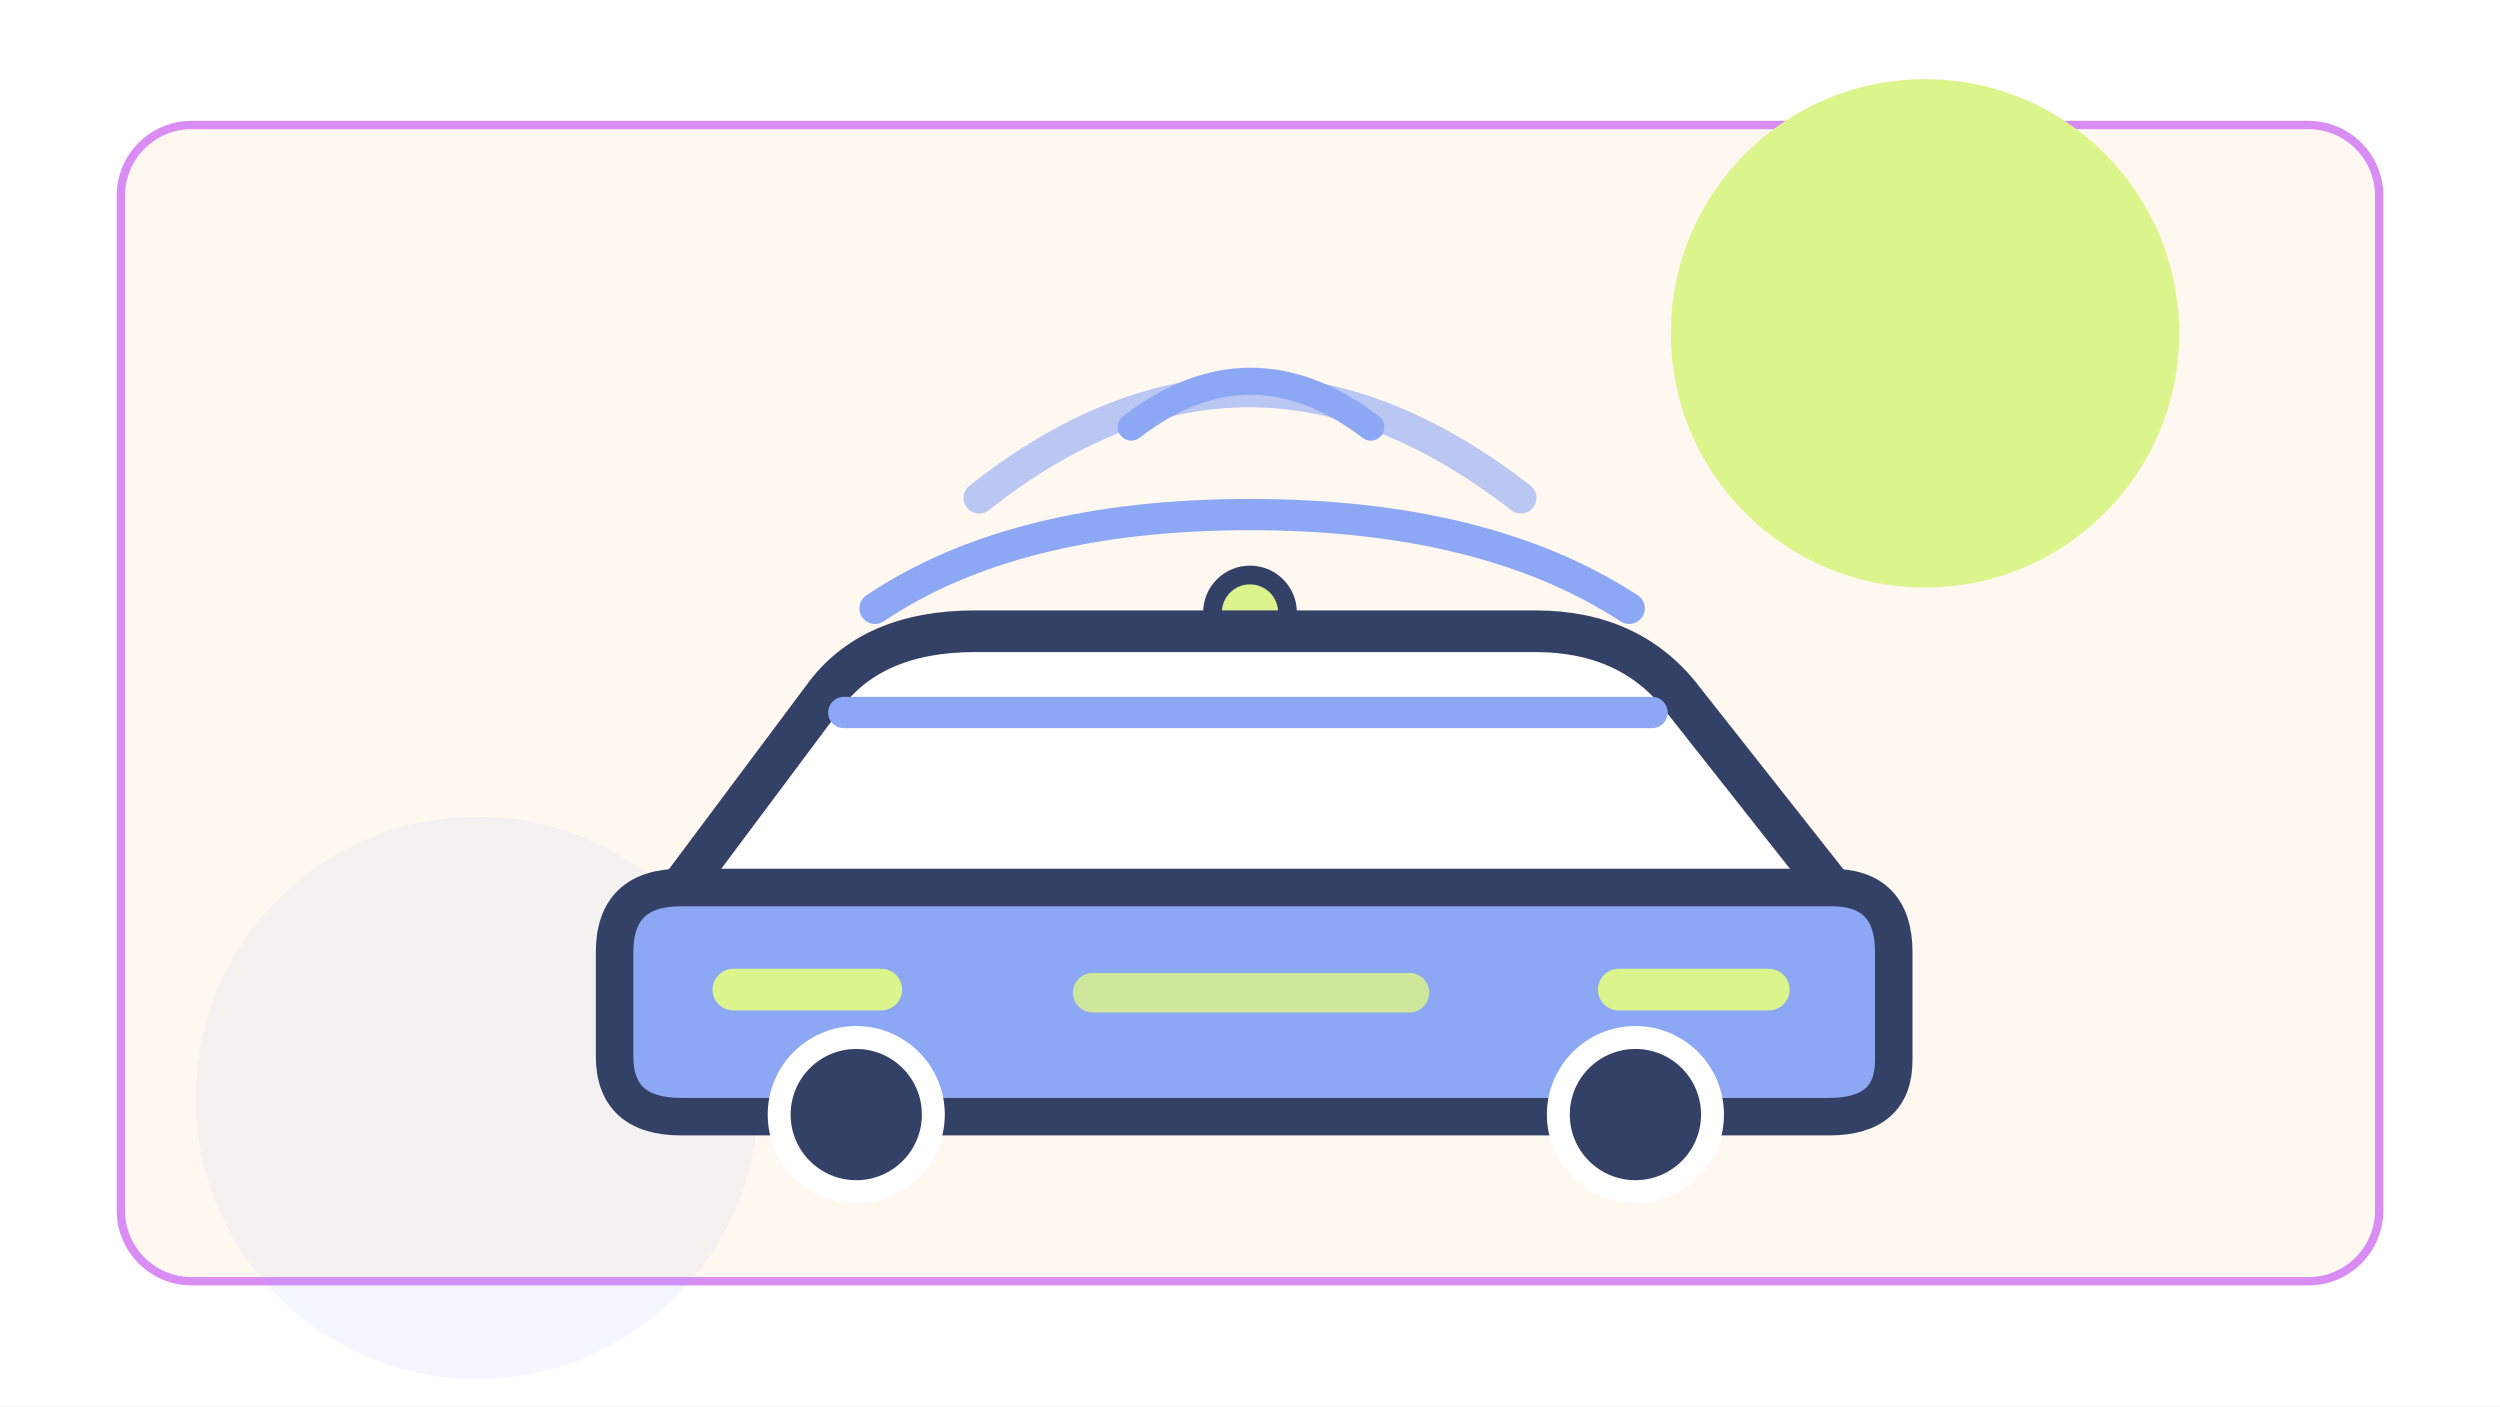
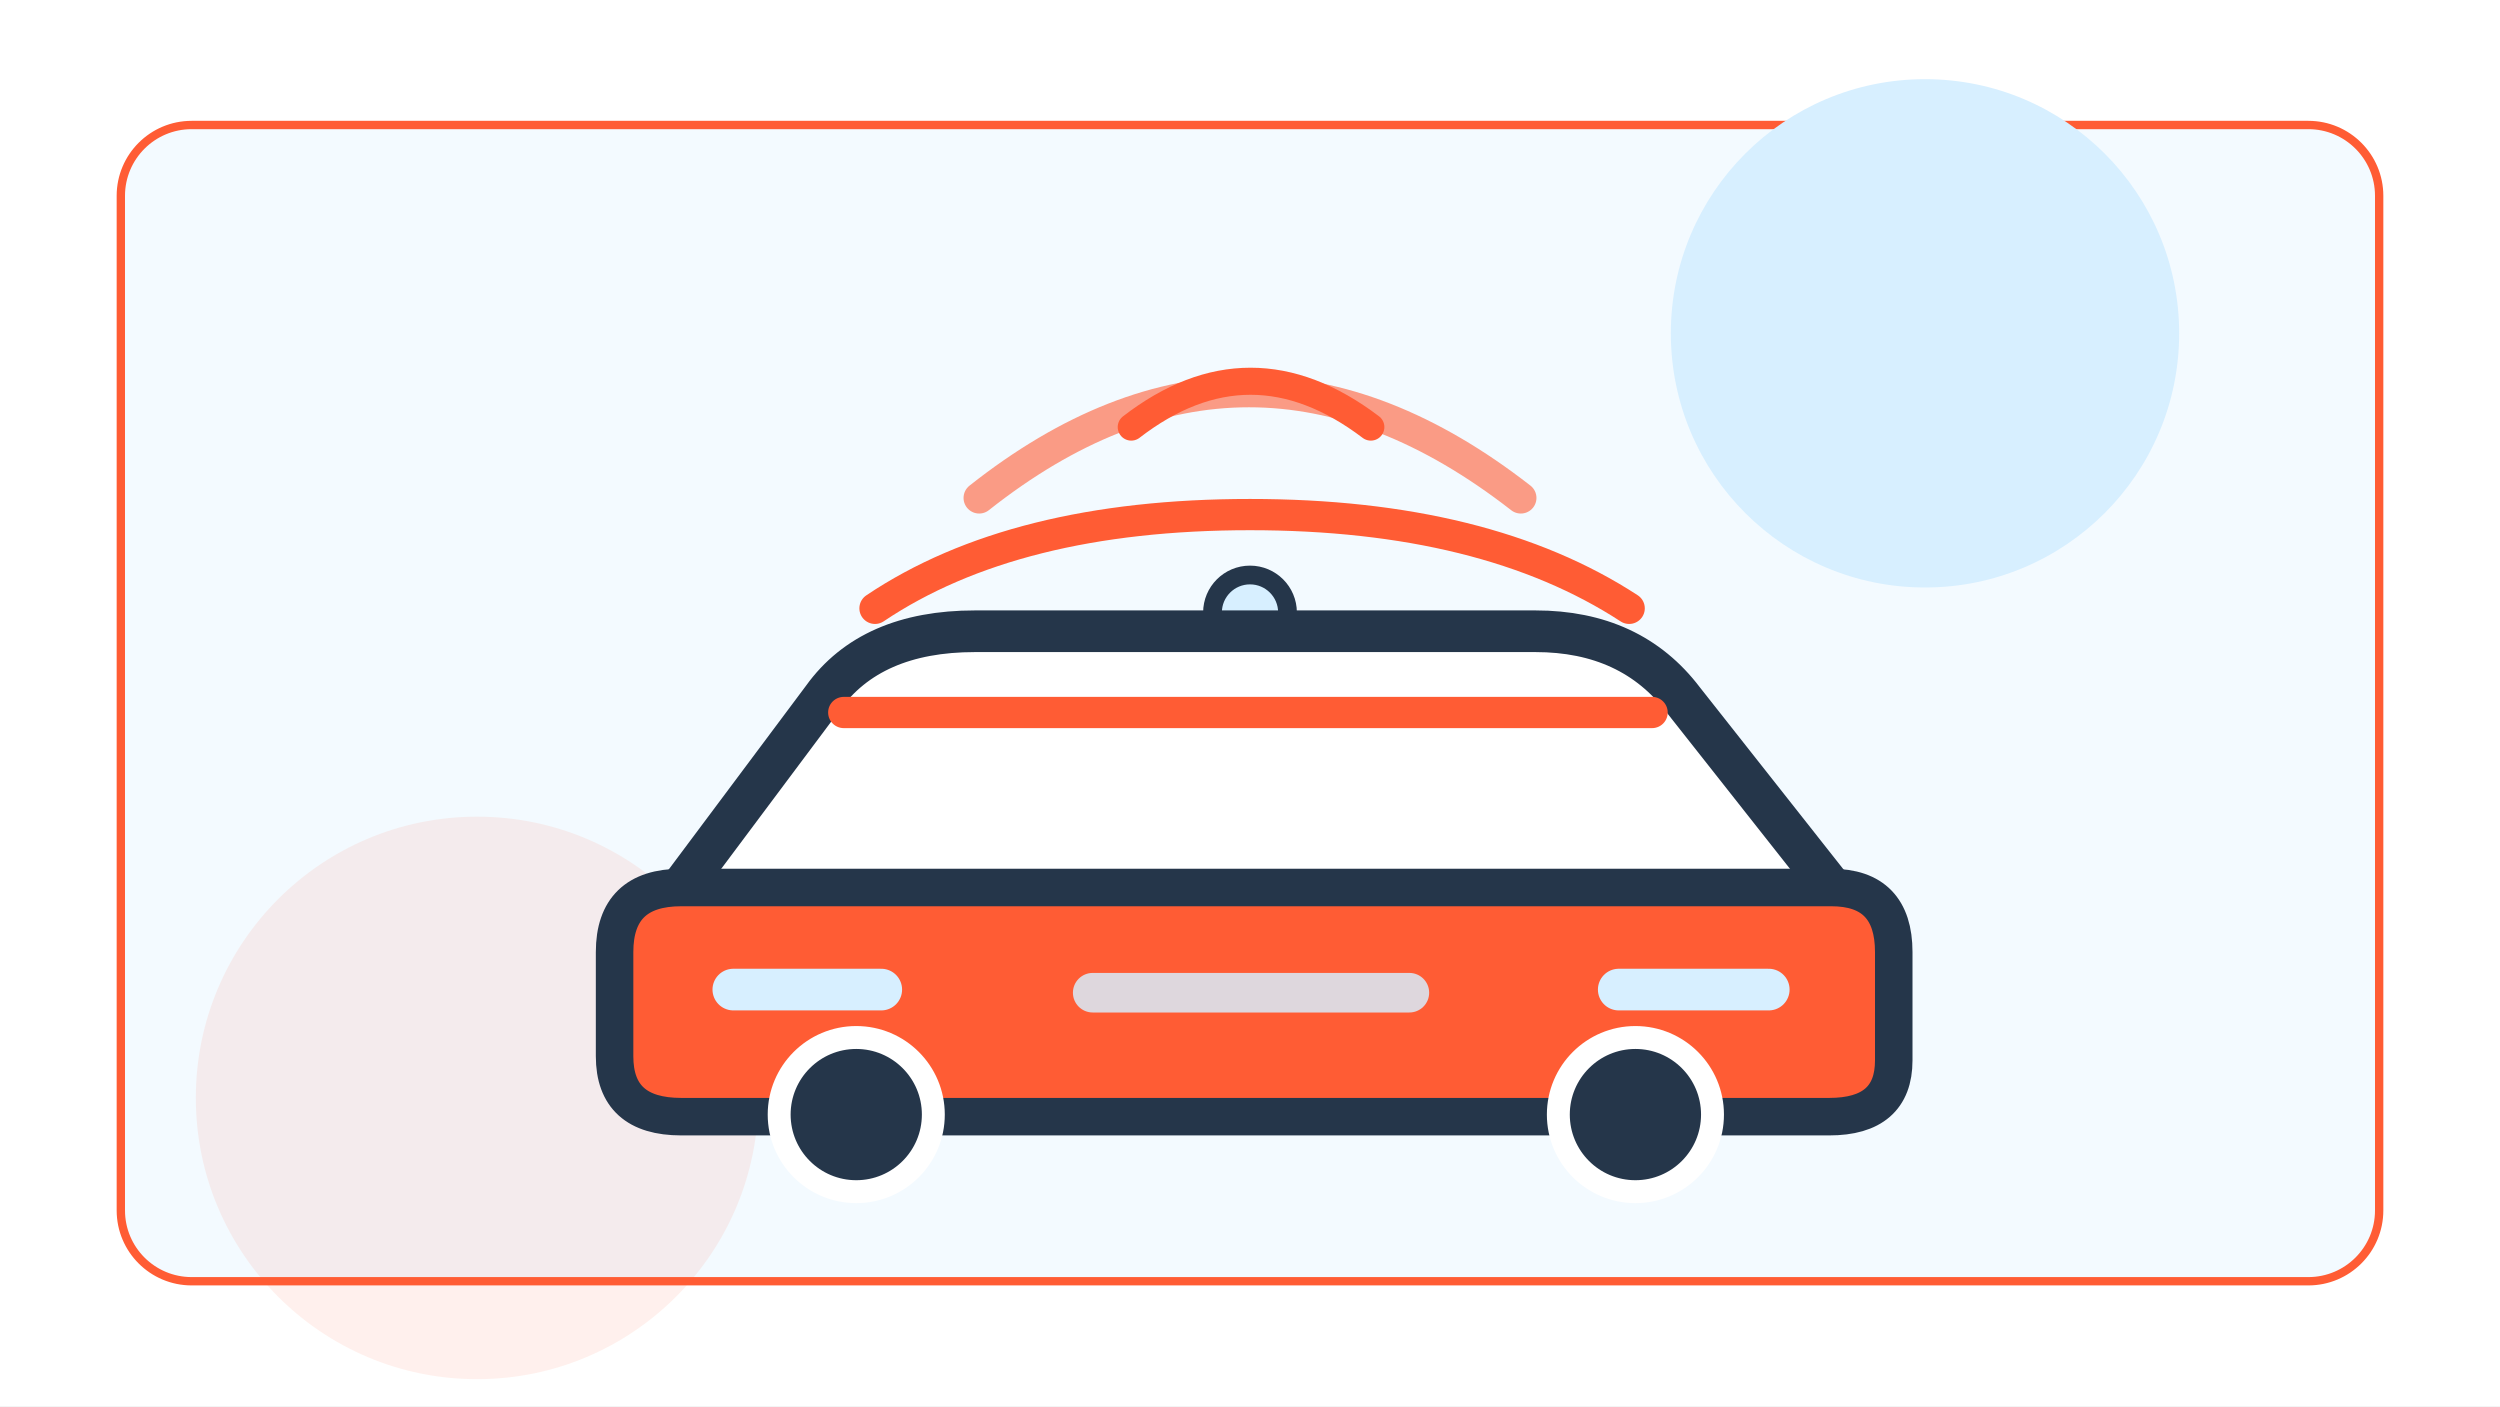
<svg xmlns="http://www.w3.org/2000/svg" width="1200" height="675" viewBox="0 0 1200 675" role="img" aria-label="Self-driving car and lidar sensors illustration">
  <rect width="1200" height="675" fill="#FFFFFF" />
-   <rect x="58" y="60" width="1084" height="555" rx="34" fill="#FEF8F0" stroke="#D98CF4" stroke-width="4" />
-   <circle cx="924" cy="160" r="122" fill="#DBF48C" />
-   <circle cx="229" cy="527" r="135" fill="#8CA7F4" opacity=".09" />
-   <path d="M420 292Q487 247 600 247Q713 247 782 292" fill="none" stroke="#8CA7F4" stroke-width="15" stroke-linecap="round" />
-   <path d="M470 239Q599 137 730 239" fill="none" stroke="#8CA7F4" stroke-width="15" stroke-linecap="round" opacity=".60" />
-   <path d="M543 205Q600 161 658 205" fill="none" stroke="#8CA7F4" stroke-width="13" stroke-linecap="round" />
-   <circle cx="600" cy="294" r="18" fill="#DBF48C" stroke="#344166" stroke-width="9" />
-   <path d="M327 426L395 335Q418 303 468 303H737Q783 303 808 336L879 426" fill="#FFFFFF" stroke="#344166" stroke-width="20" stroke-linejoin="round" />
-   <path d="M327 426H879Q909 426 909 457V509Q909 536 878 536H327Q295 536 295 507V457Q295 426 327 426Z" fill="#8CA7F4" stroke="#344166" stroke-width="18" />
-   <path d="M405 342H793" stroke="#8CA7F4" stroke-width="15" stroke-linecap="round" />
-   <path d="M352 475H423M777 475H849" stroke="#DBF48C" stroke-width="20" stroke-linecap="round" />
-   <circle cx="411" cy="535" r="37" fill="#344166" stroke="#FFFFFF" stroke-width="11" />
-   <circle cx="785" cy="535" r="37" fill="#344166" stroke="#FFFFFF" stroke-width="11" />
-   <rect x="515" y="467" width="171" height="19" rx="9.5" fill="#DBF48C" opacity=".83" />
+   <rect x="58" y="60" width="1084" height="555" rx="34" fill="#F3FAFF" stroke="#FF5C34" stroke-width="4" />
+   <circle cx="924" cy="160" r="122" fill="#D7EFFF" />
+   <circle cx="229" cy="527" r="135" fill="#FF5C34" opacity=".09" />
+   <path d="M420 292Q487 247 600 247Q713 247 782 292" fill="none" stroke="#FF5C34" stroke-width="15" stroke-linecap="round" />
+   <path d="M470 239Q599 137 730 239" fill="none" stroke="#FF5C34" stroke-width="15" stroke-linecap="round" opacity=".60" />
+   <path d="M543 205Q600 161 658 205" fill="none" stroke="#FF5C34" stroke-width="13" stroke-linecap="round" />
+   <circle cx="600" cy="294" r="18" fill="#D7EFFF" stroke="#25364A" stroke-width="9" />
+   <path d="M327 426L395 335Q418 303 468 303H737Q783 303 808 336L879 426" fill="#FFFFFF" stroke="#25364A" stroke-width="20" stroke-linejoin="round" />
+   <path d="M327 426H879Q909 426 909 457V509Q909 536 878 536H327Q295 536 295 507V457Q295 426 327 426Z" fill="#FF5C34" stroke="#25364A" stroke-width="18" />
+   <path d="M405 342H793" stroke="#FF5C34" stroke-width="15" stroke-linecap="round" />
+   <path d="M352 475H423M777 475H849" stroke="#D7EFFF" stroke-width="20" stroke-linecap="round" />
+   <circle cx="411" cy="535" r="37" fill="#25364A" stroke="#FFFFFF" stroke-width="11" />
+   <circle cx="785" cy="535" r="37" fill="#25364A" stroke="#FFFFFF" stroke-width="11" />
+   <rect x="515" y="467" width="171" height="19" rx="9.5" fill="#D7EFFF" opacity=".83" />
</svg>
